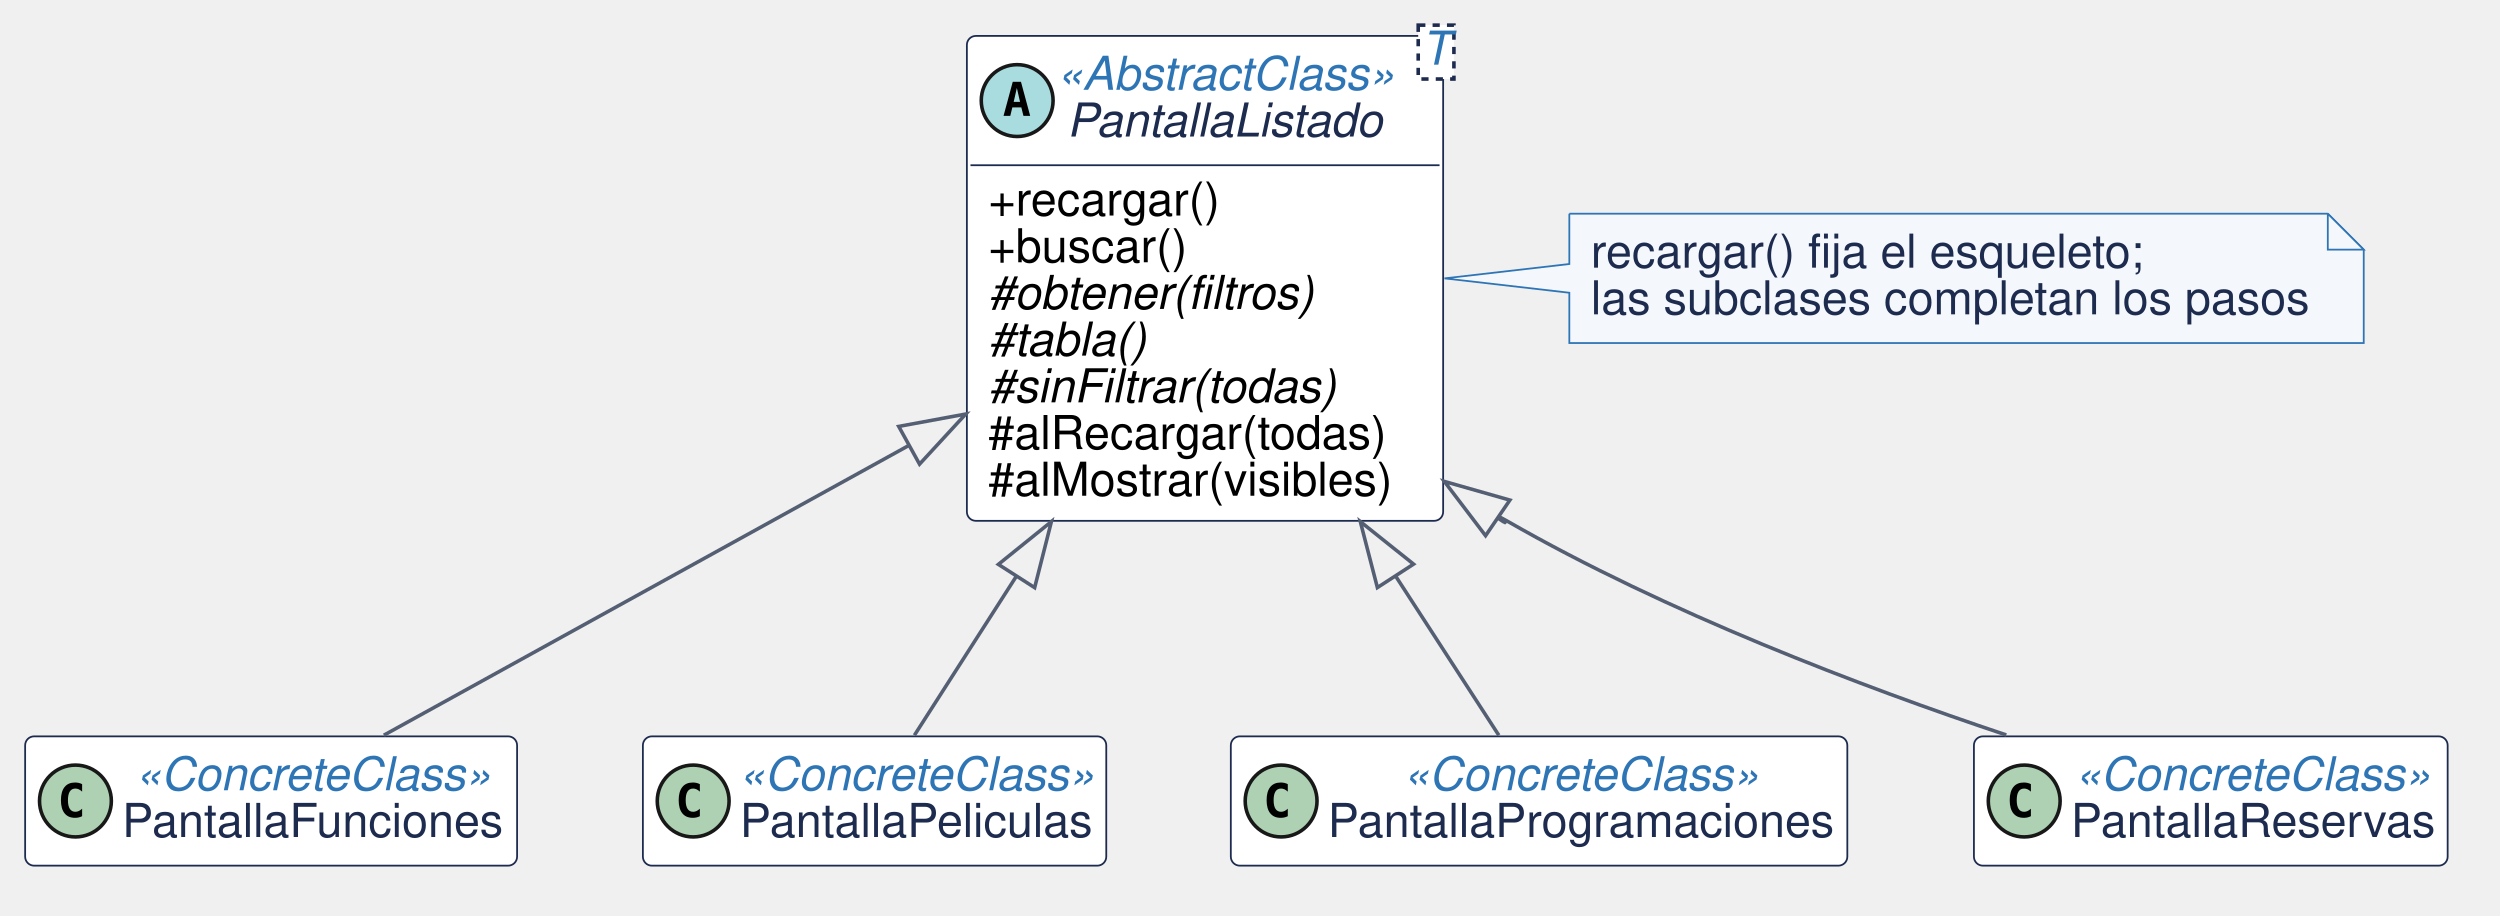
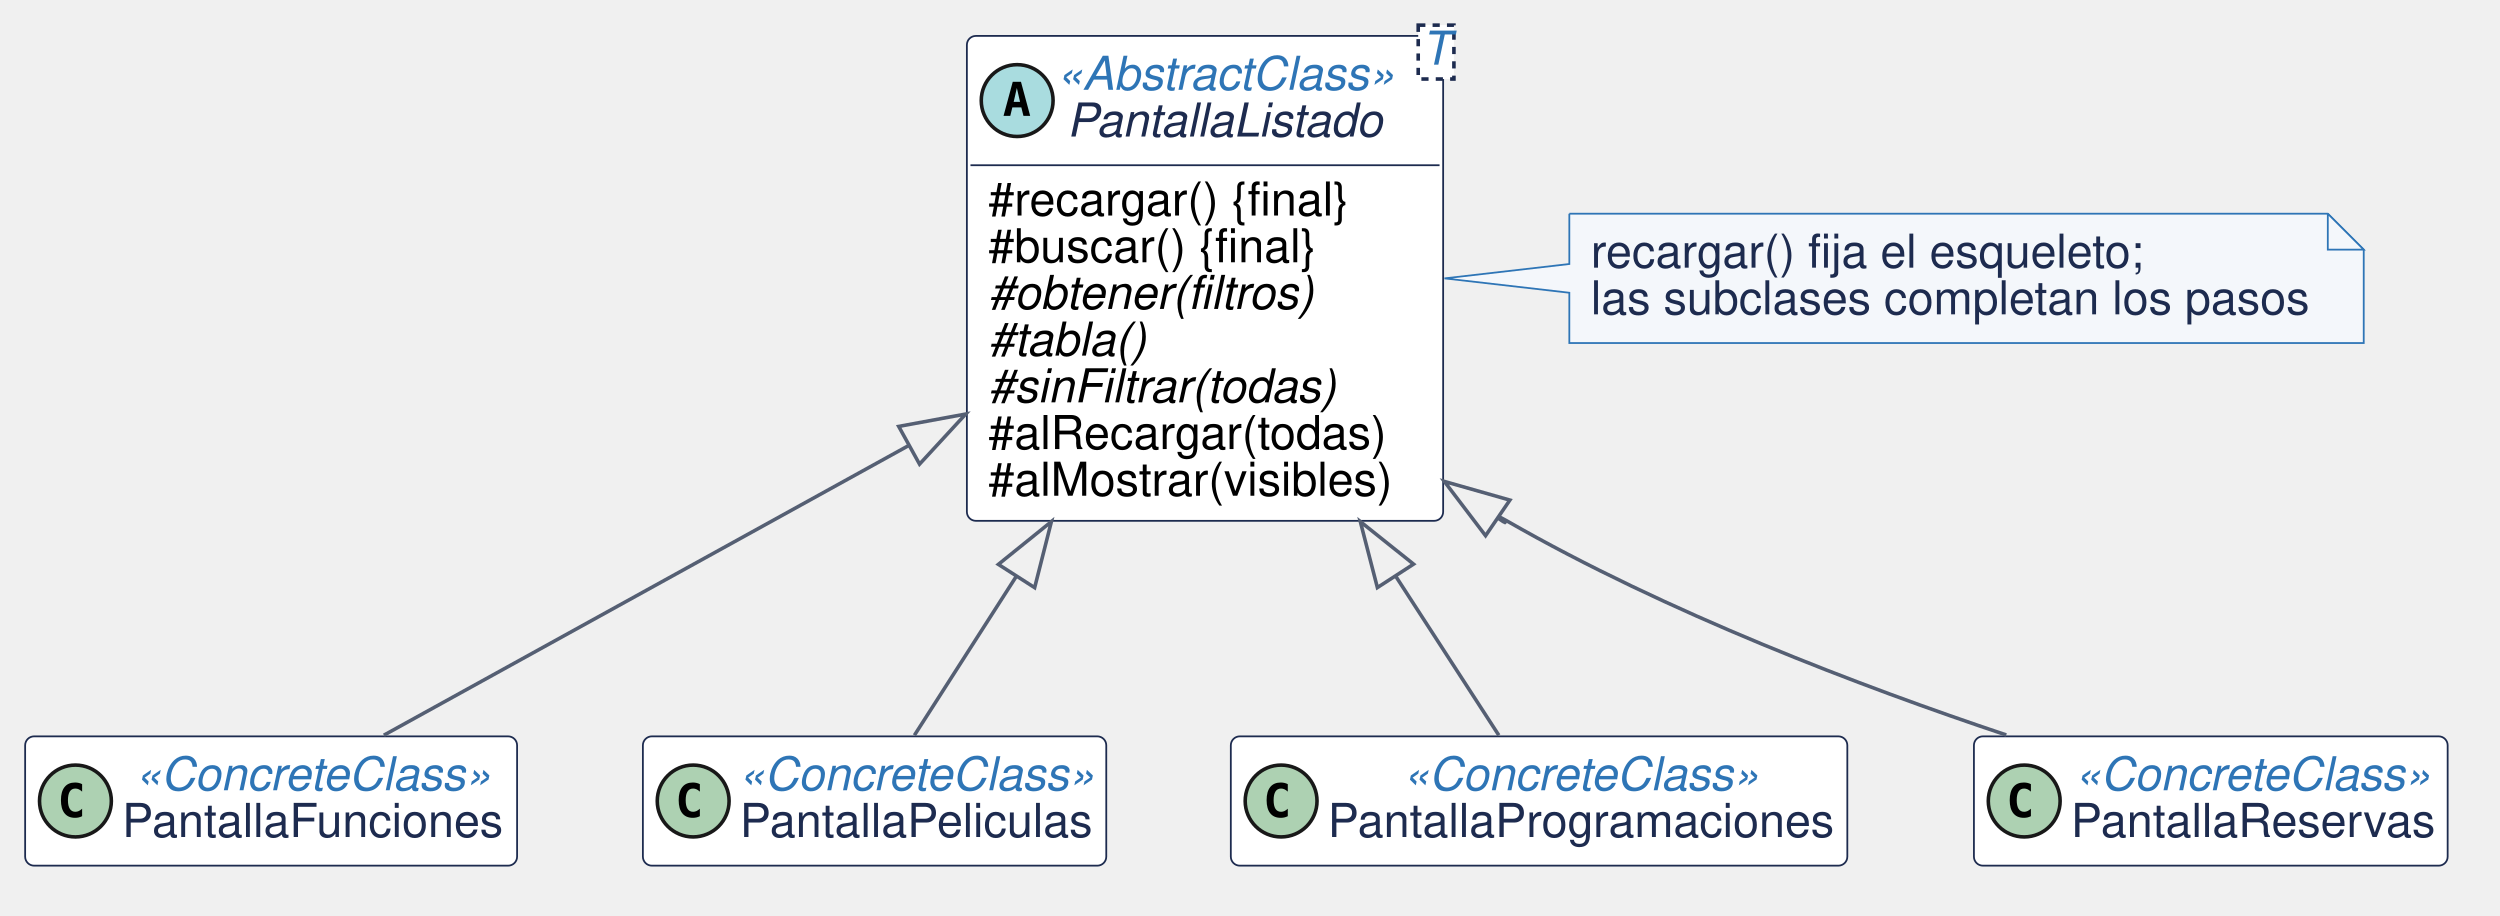
<svg xmlns="http://www.w3.org/2000/svg" version="1.1" data-diagram-type="CLASS" style="width:696px;height:255px;" width="696px" height="255px" viewBox="0 0 696 255" zoomAndPan="magnify" preserveAspectRatio="none" contentStyleType="text/css">
  <defs />
  <g font-family="sans-serif" lengthAdjust="spacing">
    <g class="entity" data-qualified-name="PantallaListado" id="ent0001" data-source-line="2">
      <rect x="269.18" y="10" width="132.591" height="135" fill="#FFF" style="stroke:#1D2B4F;stroke-width:0.5;" rx="2.5" ry="2.5" />
      <ellipse cx="283.18" cy="28" rx="10" ry="10" fill="#A9DCDF" style="stroke:#181818;stroke-width:1;" />
      <path d="M283.09,24.487 L282.208,28.365 L283.979,28.365 Z M281.948,22.773 L284.239,22.773 L286.797,32.25 L284.925,32.25 L284.341,29.908 L281.833,29.908 L281.262,32.25 L279.389,32.25 Z " fill="#000" />
      <text x="294.18" y="25.01" fill="#2E75B6" font-size="13" textLength="94.65" font-style="italic" font-family="Helvetica">«AbstractClass»</text>
      <text x="297.055" y="38.01" fill="#1D2B4F" font-size="13" textLength="88.899" font-style="italic" font-family="Helvetica">PantallaListado</text>
      <rect x="394.83" y="7" width="9.941" height="15" fill="#FFF" style="stroke:#1D2B4F;stroke-width:1;stroke-dasharray:2,2;" />
      <text x="395.83" y="18.01" fill="#2E75B6" font-size="13" font-style="italic" font-family="Helvetica">T</text>
      <line x1="270.18" y1="46" x2="400.771" y2="46" style="stroke:#1D2B4F;stroke-width:0.5;" />
-       <text x="275.18" y="60.01" fill="#000" font-size="13" textLength="64.657" font-family="Helvetica">+recargar()</text>
-       <text x="275.18" y="73.01" fill="#000" font-size="13" textLength="55.269" font-family="Helvetica">+buscar()</text>
+       <text x="275.18" y="60.01" fill="#000" font-size="13" textLength="100.439" font-family="Helvetica">#recargar() {final}</text>
+       <text x="275.18" y="73.01" fill="#000" font-size="13" textLength="91.051" font-family="Helvetica">#buscar() {final}</text>
      <text x="275.18" y="86.01" fill="#000" font-size="13" textLength="91.038" font-style="italic" font-family="Helvetica">#obtener(filtros)</text>
      <text x="275.18" y="99.01" fill="#000" font-size="13" textLength="44.078" font-style="italic" font-family="Helvetica">#tabla()</text>
      <text x="275.18" y="112.01" fill="#000" font-size="13" textLength="97.525" font-style="italic" font-family="Helvetica">#sinFiltrar(todas)</text>
      <text x="275.18" y="125.01" fill="#000" font-size="13" textLength="111.274" font-family="Helvetica">#alRecargar(todas)</text>
      <text x="275.18" y="138.01" fill="#000" font-size="13" textLength="112.69" font-family="Helvetica">#alMostrar(visibles)</text>
    </g>
    <g class="entity" data-qualified-name="PantallaFunciones" id="ent0002" data-source-line="11">
      <rect x="7" y="205" width="136.958" height="36" fill="#FFF" style="stroke:#1D2B4F;stroke-width:0.5;" rx="2.5" ry="2.5" />
      <ellipse cx="21" cy="223" rx="10" ry="10" fill="#ADD1B2" style="stroke:#181818;stroke-width:1;" />
      <path d="M22.862,227.227 Q22.417,227.456 21.929,227.57 Q21.44,227.684 20.9,227.684 Q18.983,227.684 17.974,226.421 Q16.965,225.158 16.965,222.771 Q16.965,220.378 17.974,219.115 Q18.983,217.852 20.9,217.852 Q21.44,217.852 21.935,217.966 Q22.43,218.08 22.862,218.309 L22.862,220.391 Q22.379,219.946 21.926,219.74 Q21.472,219.534 20.989,219.534 Q19.961,219.534 19.437,220.349 Q18.914,221.165 18.914,222.771 Q18.914,224.371 19.437,225.186 Q19.961,226.002 20.989,226.002 Q21.472,226.002 21.926,225.796 Q22.379,225.589 22.862,225.145 Z " fill="#000" />
      <text x="37.621" y="220.01" fill="#2E75B6" font-size="13" textLength="99.715" font-style="italic" font-family="Helvetica">«ConcreteClass»</text>
      <text x="34" y="233.01" fill="#1D2B4F" font-size="13" textLength="106.958" font-family="Helvetica">PantallaFunciones</text>
    </g>
    <g class="entity" data-qualified-name="PantallaPeliculas" id="ent0003" data-source-line="12">
      <rect x="178.98" y="205" width="129.004" height="36" fill="#FFF" style="stroke:#1D2B4F;stroke-width:0.5;" rx="2.5" ry="2.5" />
      <ellipse cx="192.98" cy="223" rx="10" ry="10" fill="#ADD1B2" style="stroke:#181818;stroke-width:1;" />
      <path d="M194.842,227.227 Q194.397,227.456 193.909,227.57 Q193.42,227.684 192.88,227.684 Q190.963,227.684 189.954,226.421 Q188.945,225.158 188.945,222.771 Q188.945,220.378 189.954,219.115 Q190.963,217.852 192.88,217.852 Q193.42,217.852 193.915,217.966 Q194.41,218.08 194.842,218.309 L194.842,220.391 Q194.359,219.946 193.906,219.74 Q193.452,219.534 192.969,219.534 Q191.941,219.534 191.417,220.349 Q190.894,221.165 190.894,222.771 Q190.894,224.371 191.417,225.186 Q191.941,226.002 192.969,226.002 Q193.452,226.002 193.906,225.796 Q194.359,225.589 194.842,225.145 Z " fill="#000" />
      <text x="205.625" y="220.01" fill="#2E75B6" font-size="13" textLength="99.715" font-style="italic" font-family="Helvetica">«ConcreteClass»</text>
      <text x="205.98" y="233.01" fill="#1D2B4F" font-size="13" textLength="99.004" font-family="Helvetica">PantallaPeliculas</text>
    </g>
    <g class="entity" data-qualified-name="PantallaProgramaciones" id="ent0004" data-source-line="13">
      <rect x="342.66" y="205" width="171.635" height="36" fill="#FFF" style="stroke:#1D2B4F;stroke-width:0.5;" rx="2.5" ry="2.5" />
      <ellipse cx="356.66" cy="223" rx="10" ry="10" fill="#ADD1B2" style="stroke:#181818;stroke-width:1;" />
      <path d="M358.522,227.227 Q358.077,227.456 357.589,227.57 Q357.1,227.684 356.56,227.684 Q354.643,227.684 353.634,226.421 Q352.625,225.158 352.625,222.771 Q352.625,220.378 353.634,219.115 Q354.643,217.852 356.56,217.852 Q357.1,217.852 357.595,217.966 Q358.09,218.08 358.522,218.309 L358.522,220.391 Q358.039,219.946 357.586,219.74 Q357.132,219.534 356.649,219.534 Q355.621,219.534 355.097,220.349 Q354.574,221.165 354.574,222.771 Q354.574,224.371 355.097,225.186 Q355.621,226.002 356.649,226.002 Q357.132,226.002 357.586,225.796 Q358.039,225.589 358.522,225.145 Z " fill="#000" />
      <text x="390.62" y="220.01" fill="#2E75B6" font-size="13" textLength="99.715" font-style="italic" font-family="Helvetica">«ConcreteClass»</text>
      <text x="369.66" y="233.01" fill="#1D2B4F" font-size="13" textLength="141.635" font-family="Helvetica">PantallaProgramaciones</text>
    </g>
    <g class="entity" data-qualified-name="PantallaReservas" id="ent0005" data-source-line="14">
      <rect x="549.54" y="205" width="131.886" height="36" fill="#FFF" style="stroke:#1D2B4F;stroke-width:0.5;" rx="2.5" ry="2.5" />
      <ellipse cx="563.54" cy="223" rx="10" ry="10" fill="#ADD1B2" style="stroke:#181818;stroke-width:1;" />
      <path d="M565.402,227.227 Q564.957,227.456 564.469,227.57 Q563.98,227.684 563.44,227.684 Q561.523,227.684 560.514,226.421 Q559.505,225.158 559.505,222.771 Q559.505,220.378 560.514,219.115 Q561.523,217.852 563.44,217.852 Q563.98,217.852 564.475,217.966 Q564.97,218.08 565.402,218.309 L565.402,220.391 Q564.919,219.946 564.466,219.74 Q564.012,219.534 563.529,219.534 Q562.501,219.534 561.977,220.349 Q561.454,221.165 561.454,222.771 Q561.454,224.371 561.977,225.186 Q562.501,226.002 563.529,226.002 Q564.012,226.002 564.466,225.796 Q564.919,225.589 565.402,225.145 Z " fill="#000" />
      <text x="577.625" y="220.01" fill="#2E75B6" font-size="13" textLength="99.715" font-style="italic" font-family="Helvetica">«ConcreteClass»</text>
      <text x="576.54" y="233.01" fill="#1D2B4F" font-size="13" textLength="101.886" font-family="Helvetica">PantallaReservas</text>
    </g>
    <g class="entity" data-qualified-name="GMN10" id="ent0011" data-source-line="19">
      <path d="M436.9,59.5 L436.9,73.5 L402.14,77.5 L436.9,81.5 L436.9,95.5 A0,0 0 0 0 436.9,95.5 L658.061,95.5 A0,0 0 0 0 658.061,95.5 L658.061,69.5 L648.061,59.5 L436.9,59.5 A0,0 0 0 0 436.9,59.5" style="stroke:#2E75B6;stroke-width:0.5;" fill="#F4F7FB" />
      <path d="M648.061,59.5 L648.061,69.5 L658.061,69.5 L648.061,59.5" style="stroke:#2E75B6;stroke-width:0.5;" fill="#F4F7FB" />
      <text x="442.9" y="74.51" fill="#1D2B4F" font-size="13" textLength="154.629" font-family="Helvetica">recargar() fija el esqueleto;</text>
      <text x="442.9" y="87.51" fill="#1D2B4F" font-size="13" textLength="200.161" font-family="Helvetica">las subclases completan los pasos</text>
    </g>
    <g class="link" data-entity-1="ent0001" data-entity-2="ent0002" id="lnk6" data-source-line="15" data-link-type="extension">
      <path d="M253.101,123.967 C201.041,152.697 146.79,182.64 106.86,204.68" style="stroke:#555F73;stroke-width:1;" fill="none" id="PantallaListado-backto-PantallaFunciones" codeLine="15" />
      <polygon points="268.86,115.27,250.202,118.714,256,129.22,268.86,115.27" fill="none" style="stroke:#555F73;stroke-width:1;stroke-linejoin:miter;stroke-miterlimit:10;" />
    </g>
    <g class="link" data-entity-1="ent0001" data-entity-2="ent0003" id="lnk7" data-source-line="16" data-link-type="extension">
      <path d="M282.995,160.363 C268.915,182.323 264.15,189.76 254.57,204.7" style="stroke:#555F73;stroke-width:1;" fill="none" id="PantallaListado-backto-PantallaPeliculas" codeLine="16" />
      <polygon points="292.71,145.21,277.944,157.124,288.045,163.601,292.71,145.21" fill="none" style="stroke:#555F73;stroke-width:1;stroke-linejoin:miter;stroke-miterlimit:10;" />
    </g>
    <g class="link" data-entity-1="ent0001" data-entity-2="ent0004" id="lnk8" data-source-line="17" data-link-type="extension">
      <path d="M388.499,160.316 C402.729,182.276 407.58,189.76 417.27,204.7" style="stroke:#555F73;stroke-width:1;" fill="none" id="PantallaListado-backto-PantallaProgramaciones" codeLine="17" />
      <polygon points="378.71,145.21,383.463,163.579,393.534,157.053,378.71,145.21" fill="none" style="stroke:#555F73;stroke-width:1;stroke-linejoin:miter;stroke-miterlimit:10;" />
    </g>
    <g class="link" data-entity-1="ent0001" data-entity-2="ent0005" id="lnk9" data-source-line="18" data-link-type="extension">
      <path d="M416.964,144.181 C422.704,148.101 413.67,141.66 419.48,145 C463.85,170.52 518.3,191.16 558.55,204.62" style="stroke:#555F73;stroke-width:1;" fill="none" id="PantallaListado-backto-PantallaReservas" codeLine="18" />
      <polygon points="402.1,134.03,413.581,149.136,420.348,139.227,402.1,134.03" fill="none" style="stroke:#555F73;stroke-width:1;stroke-linejoin:miter;stroke-miterlimit:10;" />
    </g>
  </g>
</svg>
